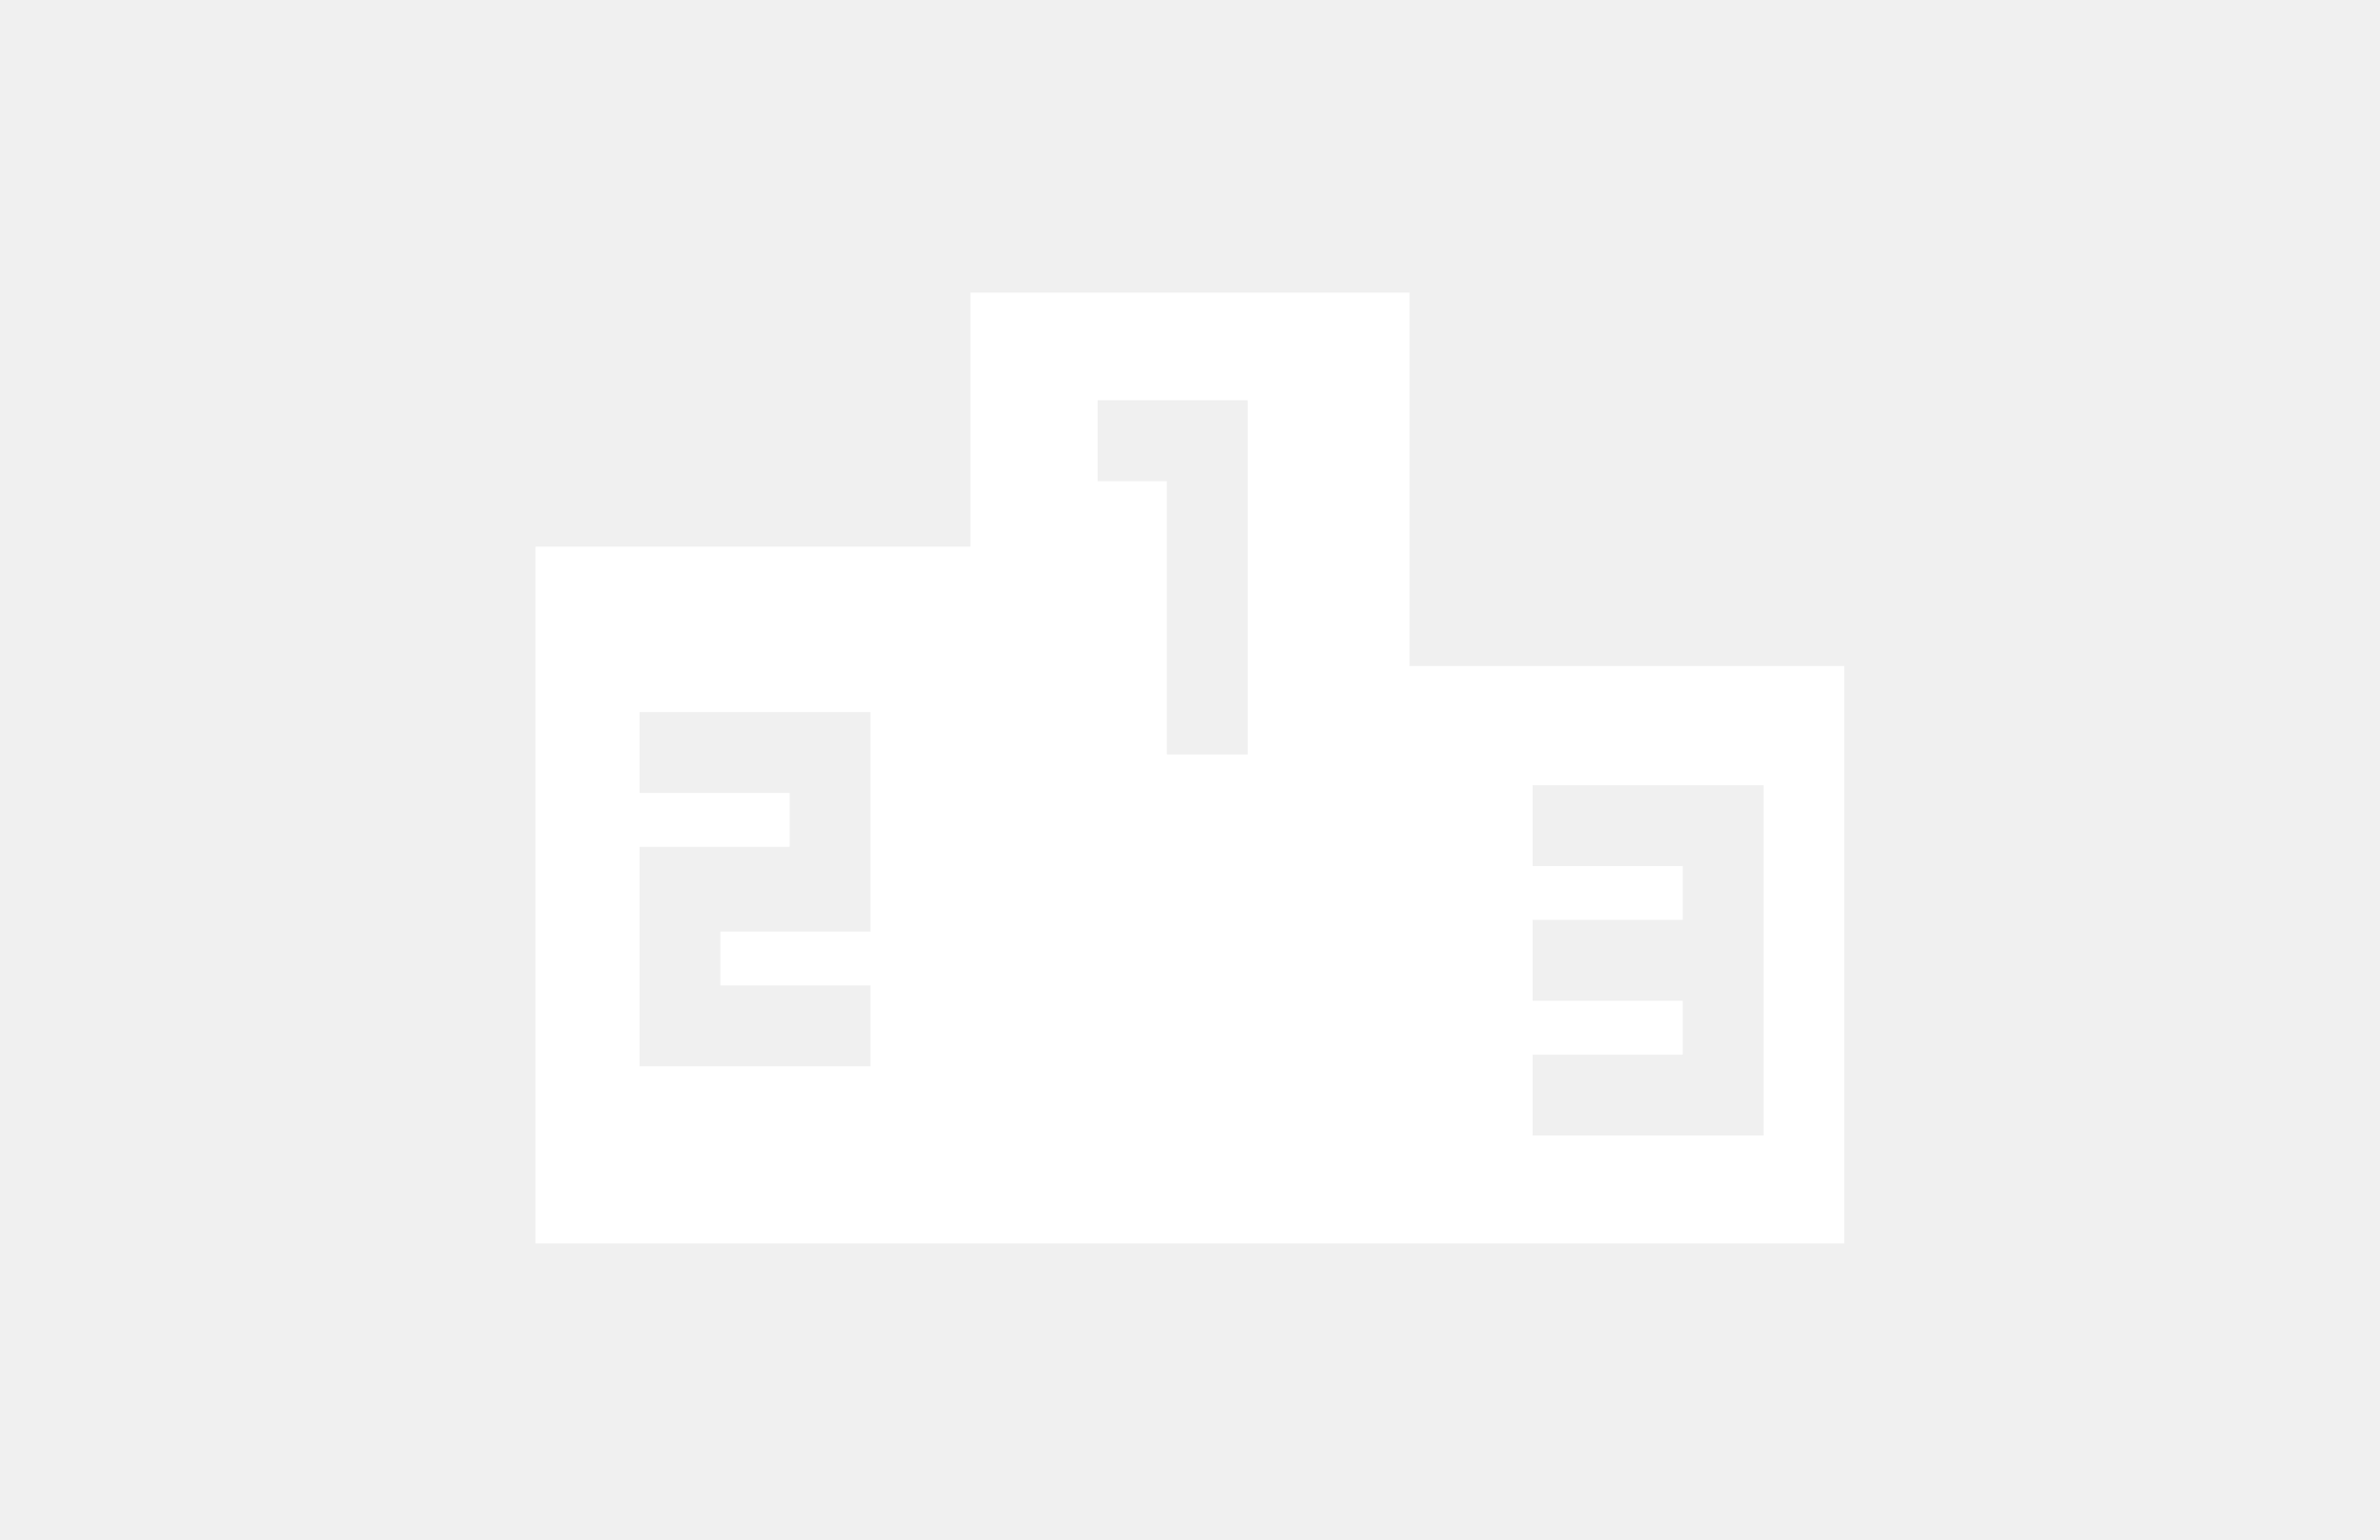
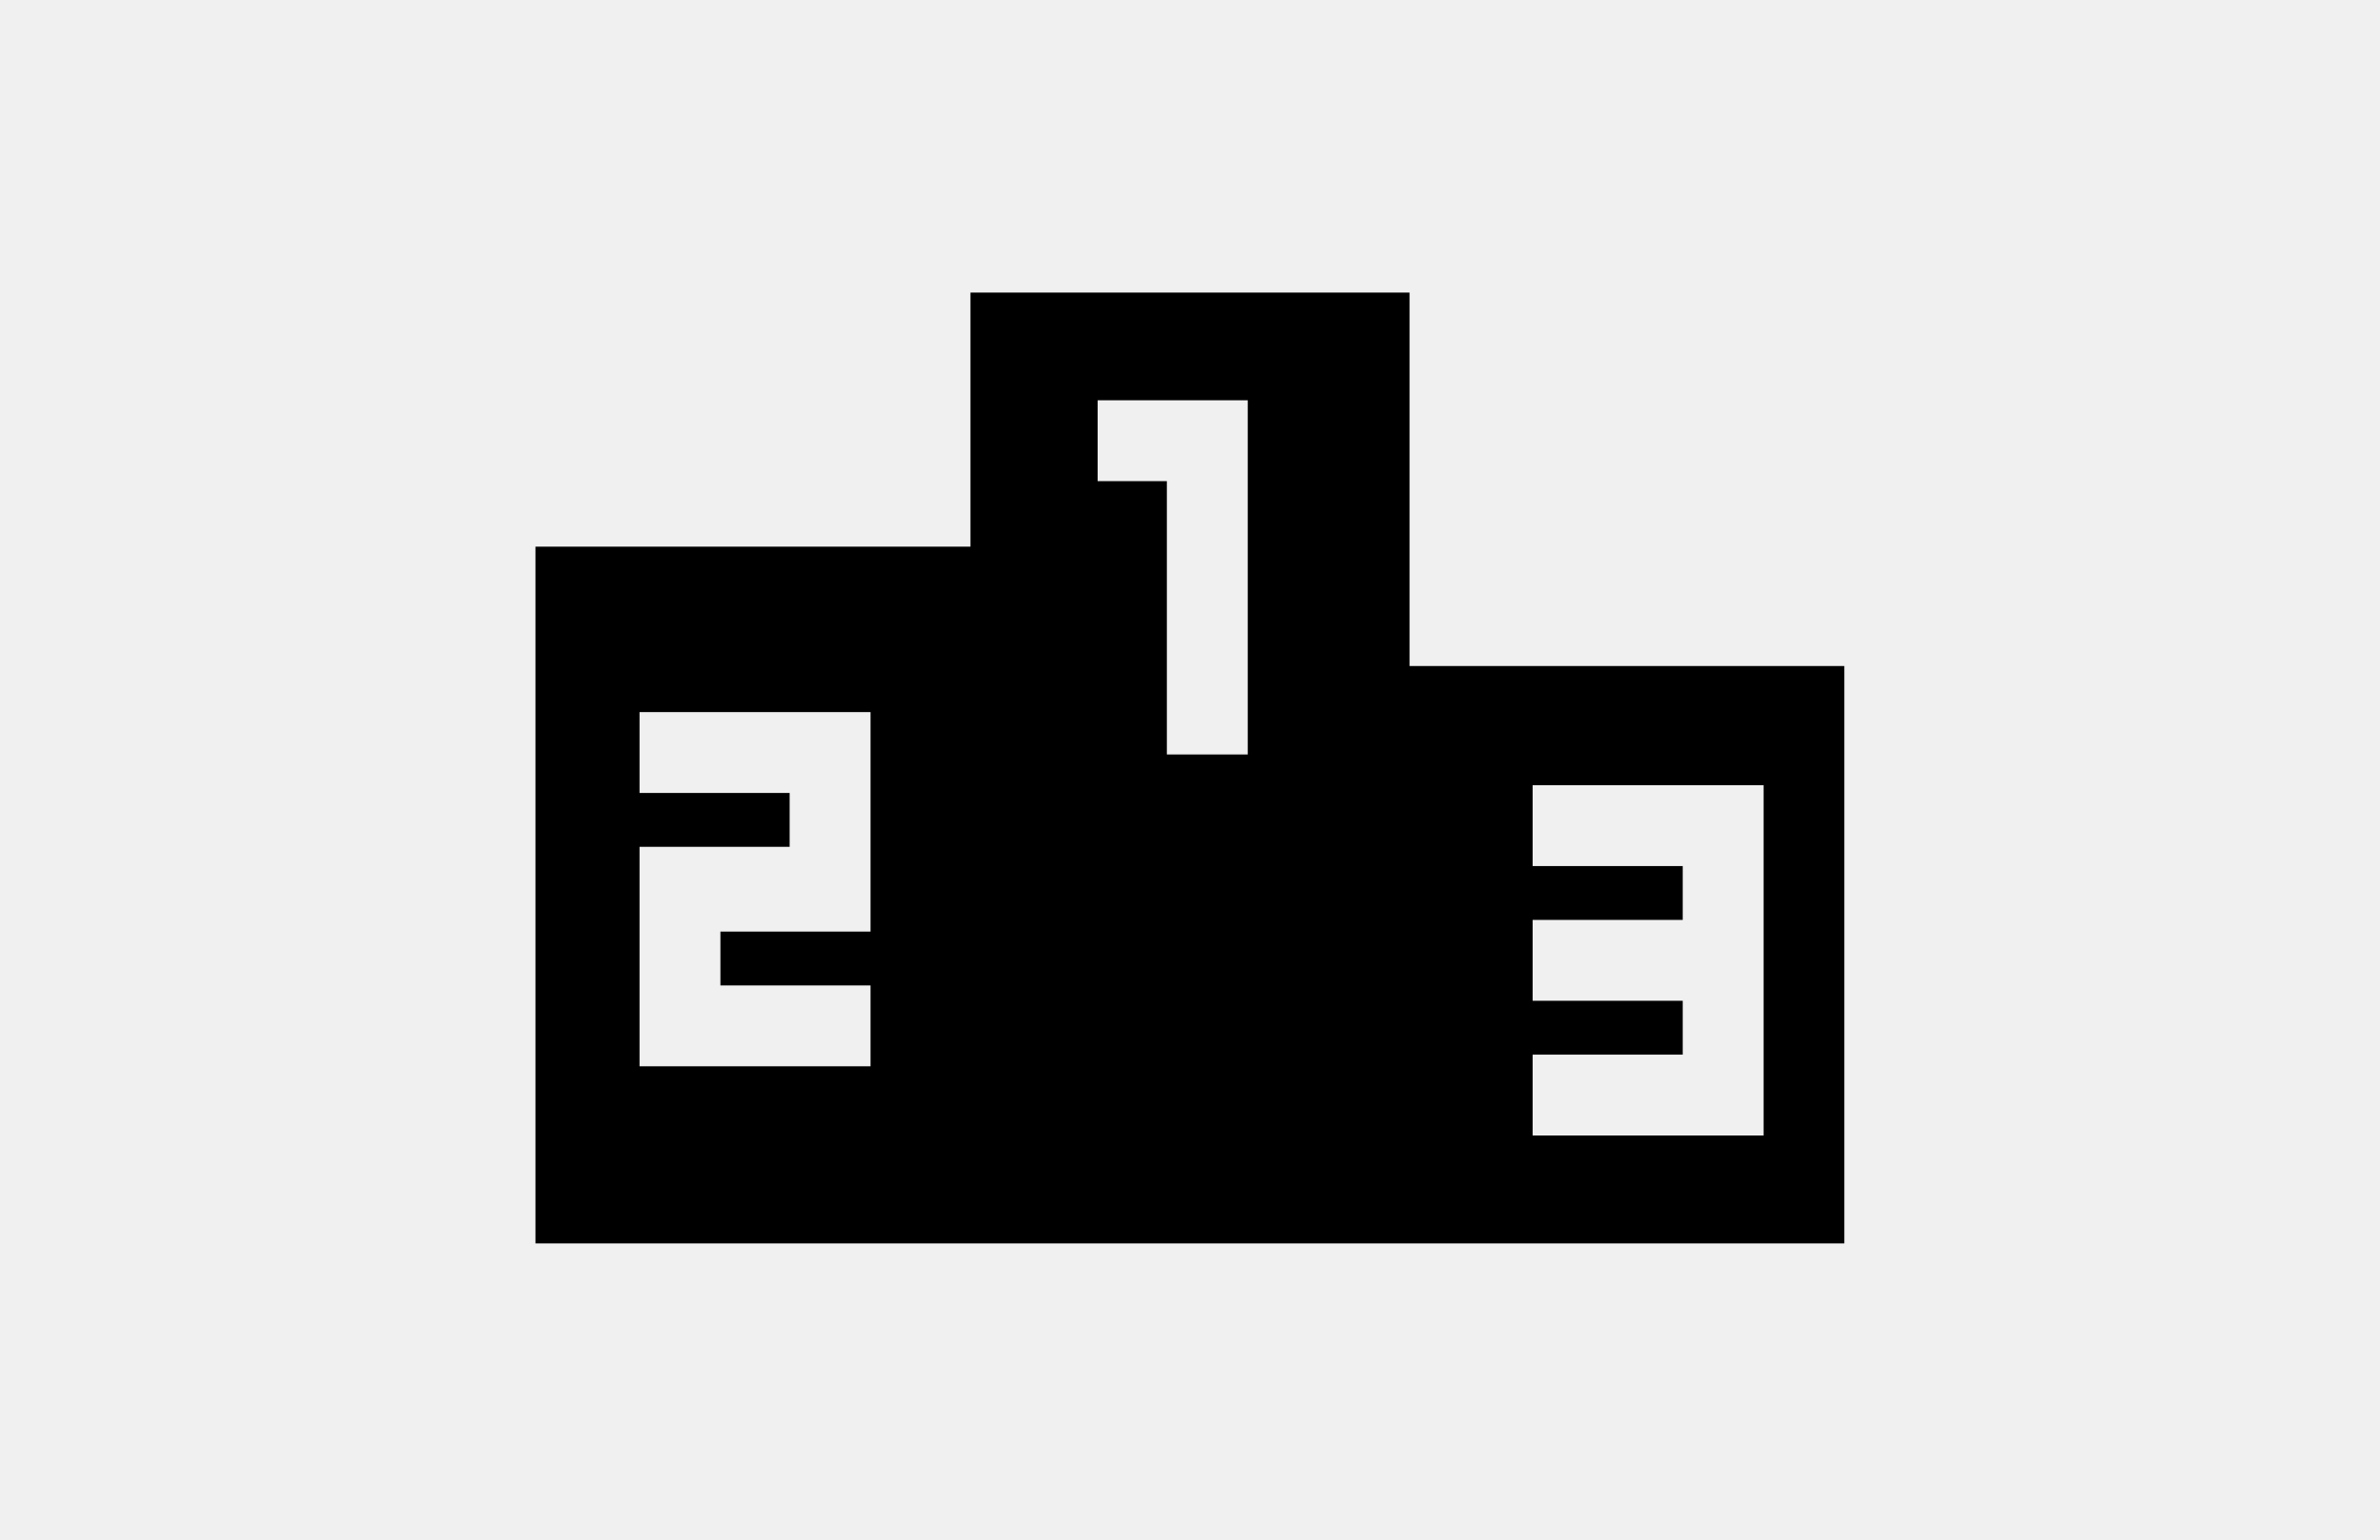
<svg xmlns="http://www.w3.org/2000/svg" version="1.1" id="Layer_1" x="0px" y="0px" viewBox="0 0 1224 792" enable-background="new 0 0 1224 792" xml:space="preserve">
-   <path fill="#FFFFFF" d="M724.9,342.5V150.5H499.1v130.7H275.4v358.4h223.7h223.7h225.7v-297H724.9z M447.7,479.2h-77.2v27.7h77.2  v41.6H328.9V435.6h77.2v-27.7h-77.2v-41.6h118.8V479.2z M641.7,388.1h-41.6V247.5h-35.6v-41.6h77.2V388.1z M907,584.1H788.2v-41.6  h77.2v-27.7h-77.2v-41.6h77.2v-27.7h-77.2v-41.6H907V584.1z" />
+   <path d="M724.9,342.5V150.5H499.1v130.7H275.4v358.4h223.7h223.7h225.7v-297H724.9z M447.7,479.2h-77.2v27.7h77.2  v41.6H328.9V435.6h77.2v-27.7h-77.2v-41.6h118.8V479.2z M641.7,388.1h-41.6V247.5h-35.6v-41.6h77.2V388.1z M907,584.1H788.2v-41.6  h77.2v-27.7h-77.2v-41.6h77.2v-27.7h-77.2v-41.6H907V584.1z" />
</svg>
